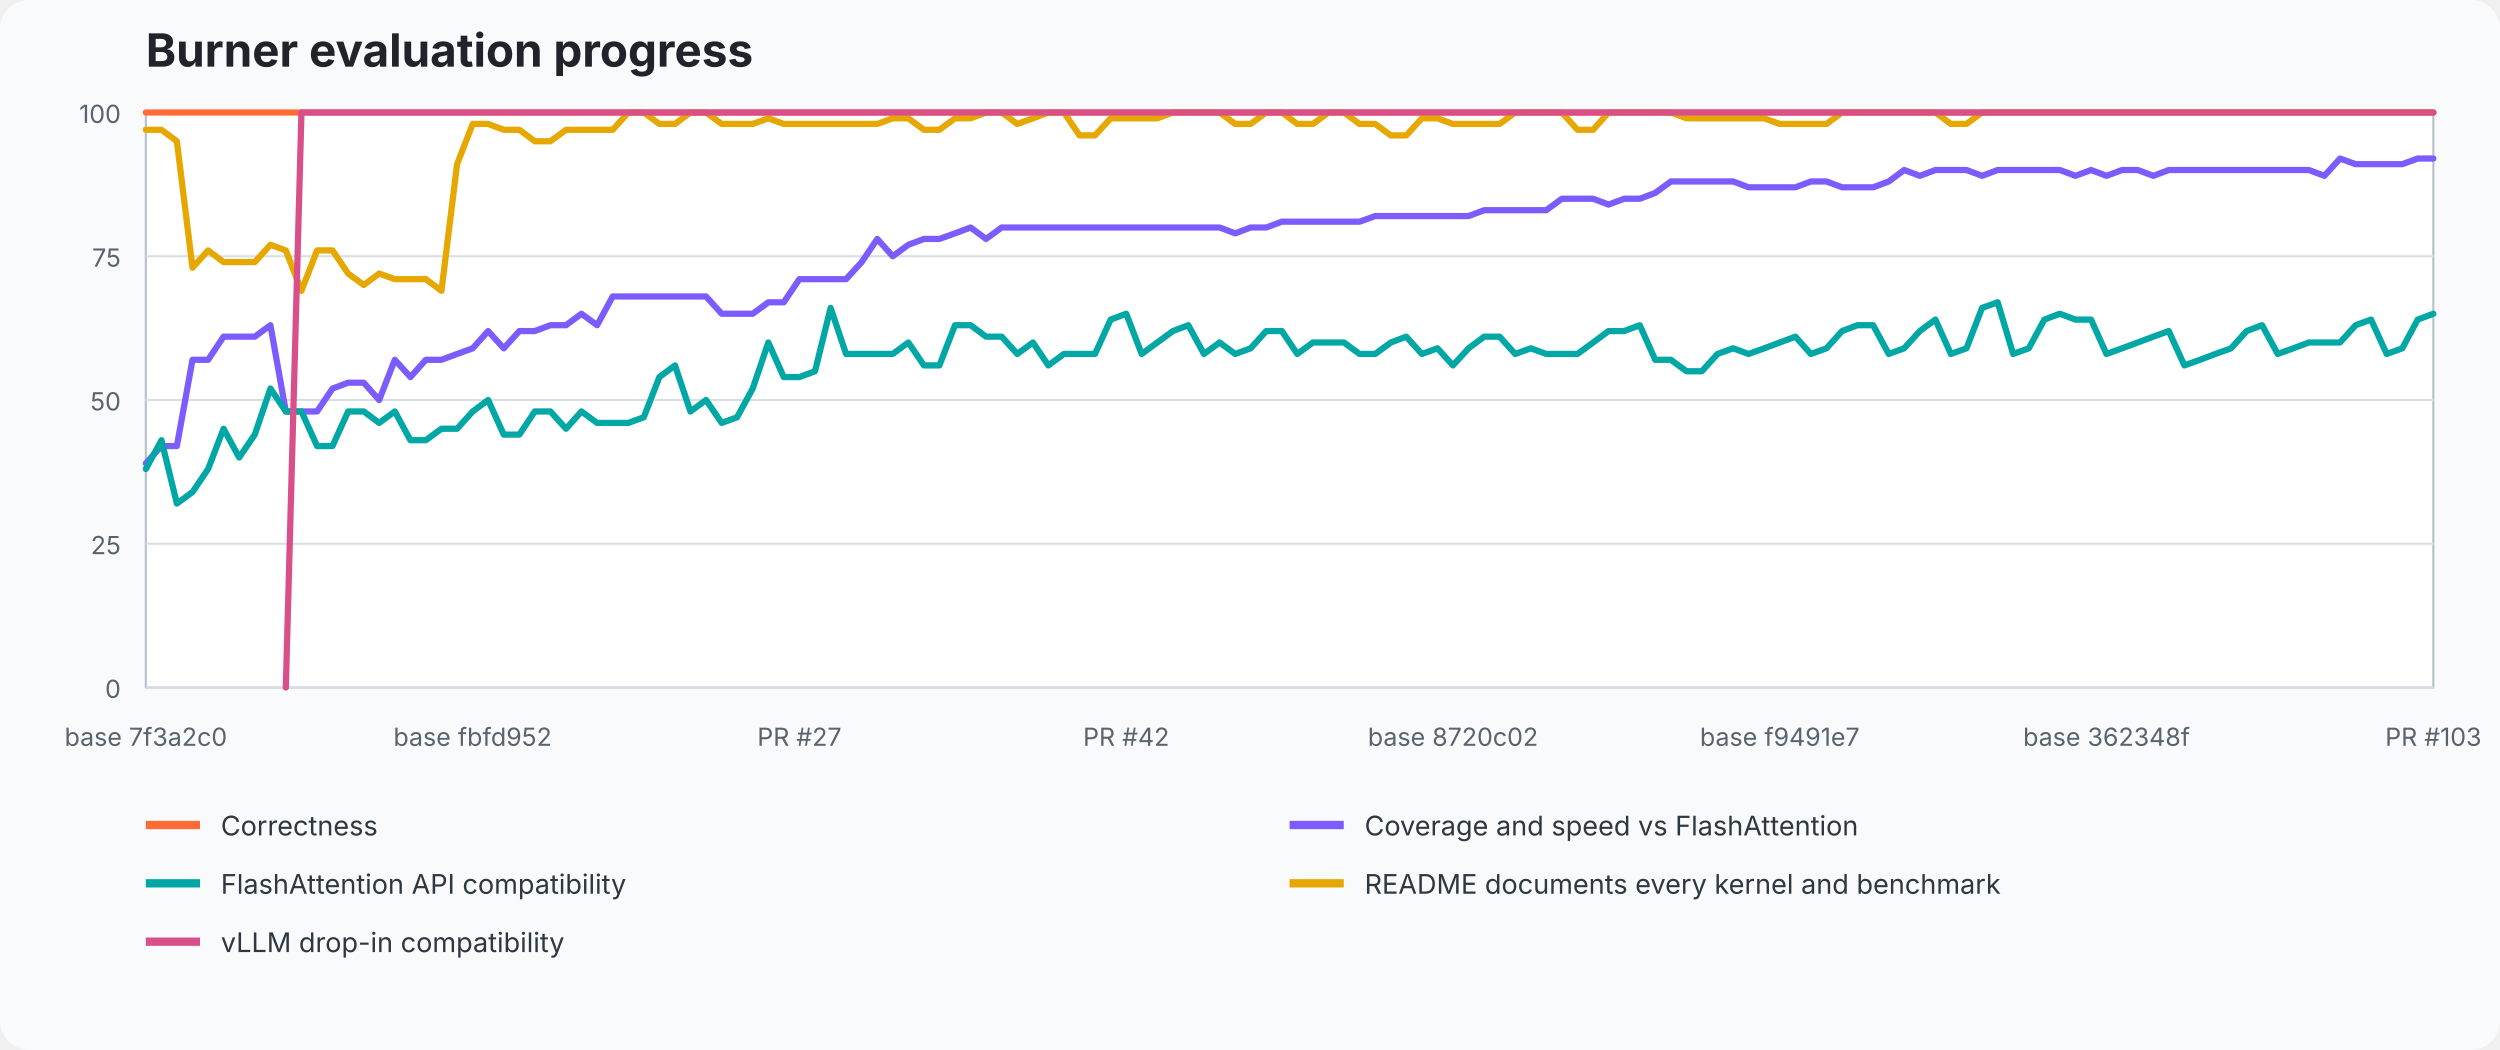
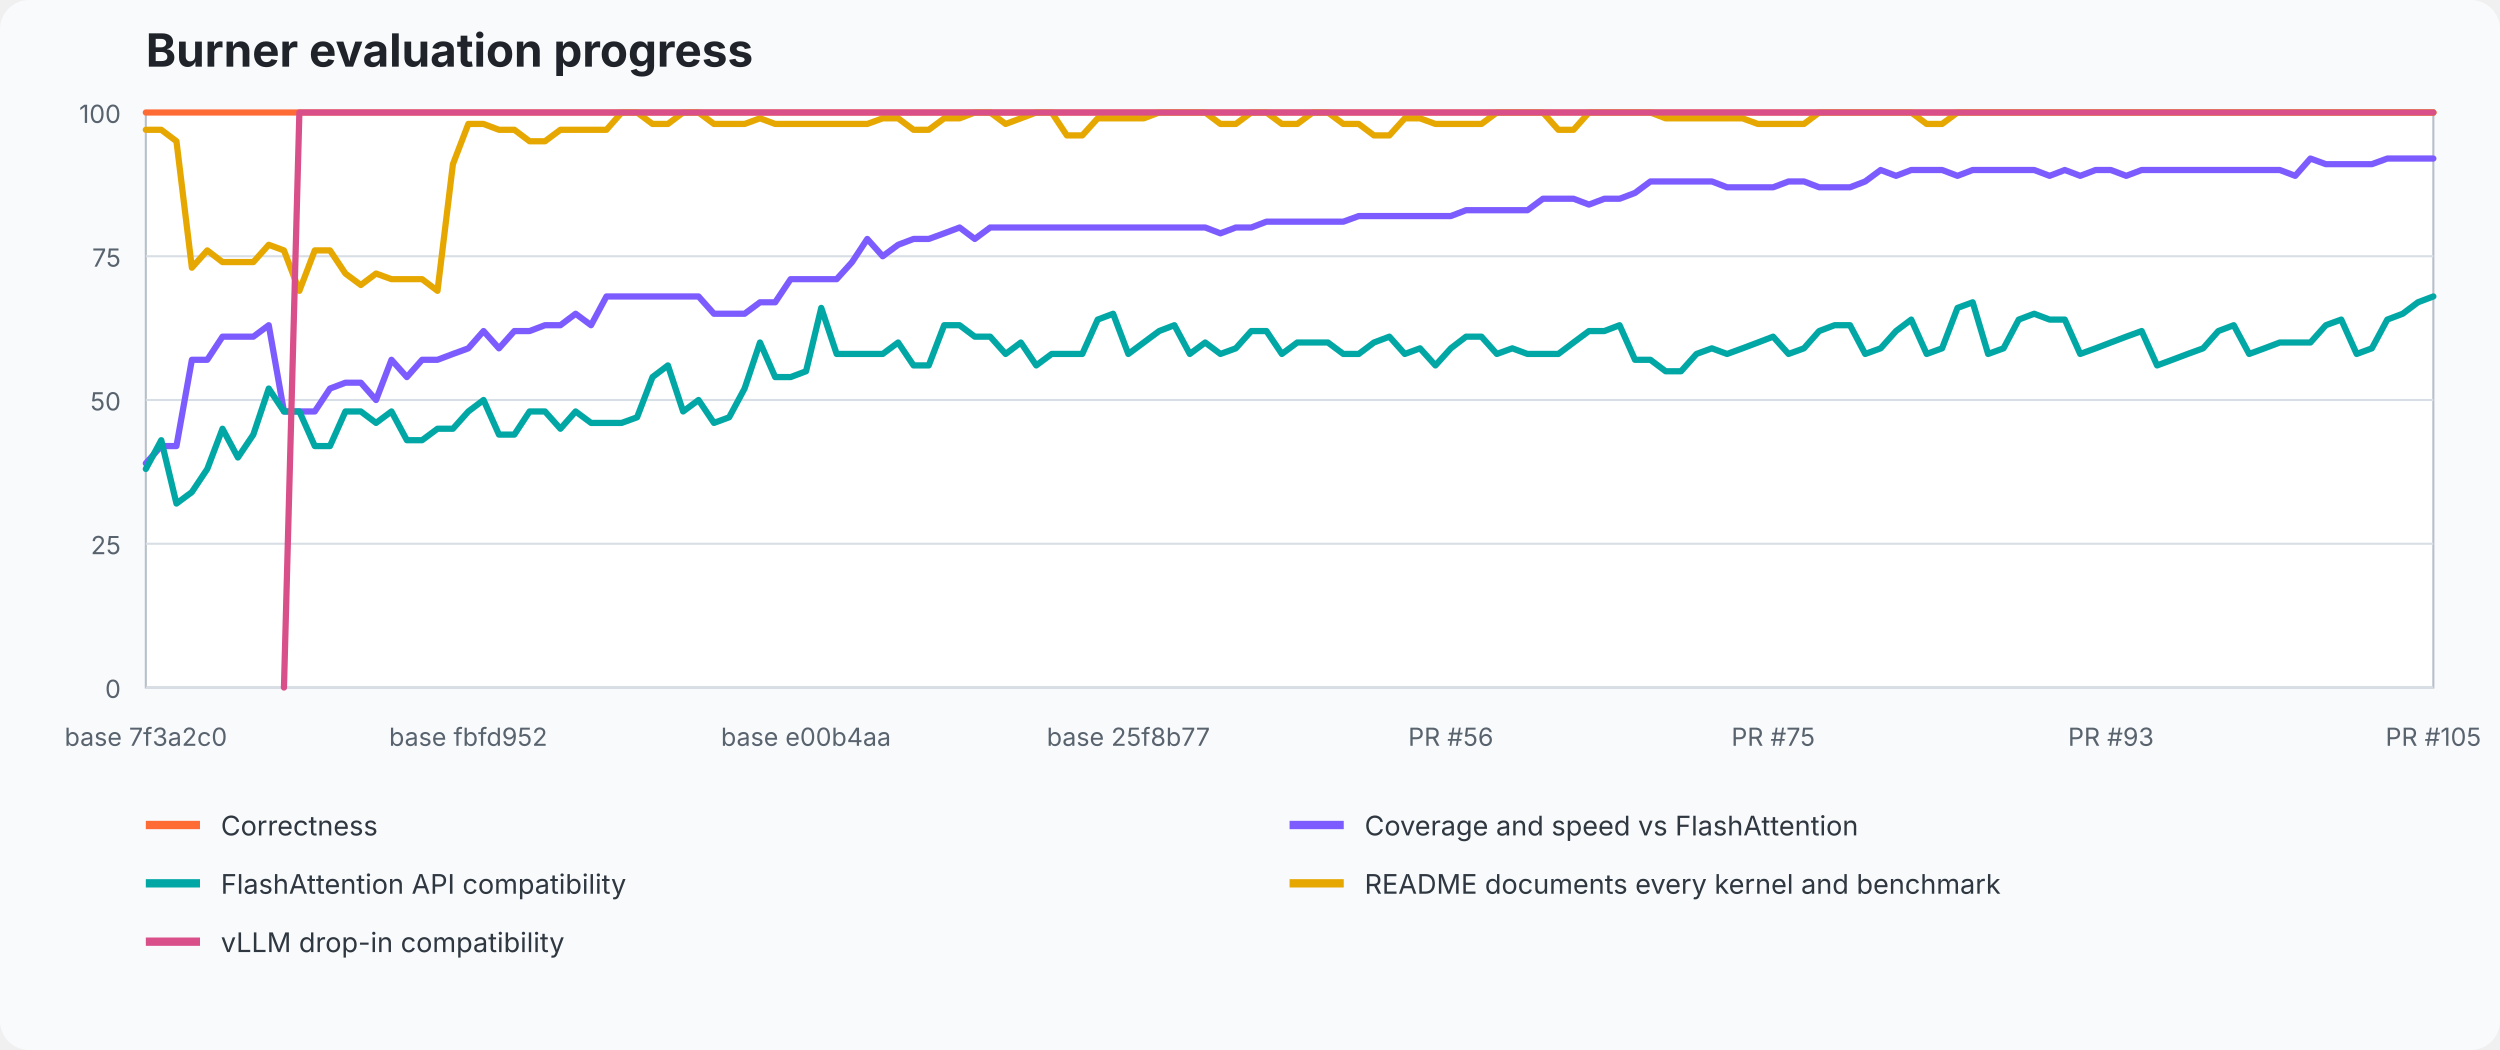
<svg xmlns="http://www.w3.org/2000/svg" width="1200" height="504" viewBox="0 0 1200 504" role="img" aria-labelledby="title desc">
  <style>text{font-family:ui-sans-serif,system-ui,-apple-system,BlinkMacSystemFont,"Segoe UI",sans-serif}.title{font-size:22px;font-weight:700;fill:#20242a}.axis{font-size:12px;fill:#59636e}.legend{font-size:13px;fill:#2f3740}.grid{stroke:#d8dee5;stroke-width:1}.plot{fill:#fff;stroke:#b7c0ca}</style>
  <rect width="100%" height="100%" fill="#f8fafc" rx="14" />
  <text x="70" y="32" class="title">Burner evaluation progress</text>
  <rect x="70" y="54" width="1098" height="276" class="plot" />
  <line x1="70" y1="330" x2="1168" y2="330" class="grid" />
  <text x="58" y="335" text-anchor="end" class="axis">0</text>
  <line x1="70" y1="261" x2="1168" y2="261" class="grid" />
  <text x="58" y="266" text-anchor="end" class="axis">25</text>
  <line x1="70" y1="192" x2="1168" y2="192" class="grid" />
  <text x="58" y="197" text-anchor="end" class="axis">50</text>
  <line x1="70" y1="123" x2="1168" y2="123" class="grid" />
  <text x="58" y="128" text-anchor="end" class="axis">75</text>
  <line x1="70" y1="54" x2="1168" y2="54" class="grid" />
  <text x="58" y="59" text-anchor="end" class="axis">100</text>
-   <polyline points="70.0,54.0 77.5,54.0 84.9,54.0 92.4,54.0 99.9,54.0 107.3,54.0 114.8,54.0 122.3,54.0 129.8,54.0 137.2,54.0 144.7,54.0 152.2,54.0 159.6,54.0 167.1,54.0 174.6,54.0 182.0,54.0 189.5,54.0 197.0,54.0 204.4,54.0 211.9,54.0 219.4,54.0 226.9,54.0 234.3,54.0 241.8,54.0 249.3,54.0 256.7,54.0 264.2,54.0 271.7,54.0 279.1,54.0 286.6,54.0 294.1,54.0 301.6,54.0 309.0,54.0 316.5,54.0 324.0,54.0 331.4,54.0 338.9,54.0 346.4,54.0 353.8,54.0 361.3,54.0 368.8,54.0 376.2,54.0 383.7,54.0 391.2,54.0 398.7,54.0 406.1,54.0 413.6,54.0 421.1,54.0 428.5,54.0 436.0,54.0 443.5,54.0 450.9,54.0 458.4,54.0 465.9,54.0 473.3,54.0 480.8,54.0 488.3,54.0 495.8,54.0 503.2,54.0 510.7,54.0 518.2,54.0 525.6,54.0 533.1,54.0 540.6,54.0 548.0,54.0 555.5,54.0 563.0,54.0 570.4,54.0 577.9,54.0 585.4,54.0 592.9,54.0 600.3,54.0 607.8,54.0 615.3,54.0 622.7,54.0 630.2,54.0 637.7,54.0 645.1,54.0 652.6,54.0 660.1,54.0 667.6,54.0 675.0,54.0 682.5,54.0 690.0,54.0 697.4,54.0 704.9,54.0 712.4,54.0 719.8,54.0 727.3,54.0 734.8,54.0 742.2,54.0 749.7,54.0 757.2,54.0 764.7,54.0 772.1,54.0 779.6,54.0 787.1,54.0 794.5,54.0 802.0,54.0 809.5,54.0 816.9,54.0 824.4,54.0 831.9,54.0 839.3,54.0 846.8,54.0 854.3,54.0 861.8,54.0 869.2,54.0 876.7,54.0 884.2,54.0 891.6,54.0 899.1,54.0 906.6,54.0 914.0,54.0 921.5,54.0 929.0,54.0 936.4,54.0 943.9,54.0 951.4,54.0 958.9,54.0 966.3,54.0 973.8,54.0 981.3,54.0 988.7,54.0 996.2,54.0 1003.7,54.0 1011.1,54.0 1018.6,54.0 1026.1,54.0 1033.6,54.0 1041.0,54.0 1048.5,54.0 1056.0,54.0 1063.4,54.0 1070.9,54.0 1078.4,54.0 1085.8,54.0 1093.3,54.0 1100.8,54.0 1108.2,54.0 1115.7,54.0 1123.2,54.0 1130.7,54.0 1138.1,54.0 1145.6,54.0 1153.1,54.0 1160.5,54.0 1168.0,54.0" fill="none" stroke="#ff6b35" stroke-width="3" stroke-linejoin="round" stroke-linecap="round" />
-   <polyline points="70.0,222.4 77.5,214.1 84.9,214.1 92.4,172.7 99.9,172.7 107.3,161.6 114.8,161.6 122.3,161.6 129.8,156.1 137.2,197.5 144.7,197.5 152.2,197.5 159.6,186.5 167.1,183.7 174.6,183.7 182.0,192.0 189.5,172.7 197.0,181.0 204.4,172.7 211.9,172.7 219.4,169.9 226.9,167.2 234.3,158.9 241.8,167.2 249.3,158.9 256.7,158.9 264.2,156.1 271.7,156.1 279.1,150.6 286.6,156.1 294.1,142.3 301.6,142.3 309.0,142.3 316.5,142.3 324.0,142.3 331.4,142.3 338.9,142.3 346.4,150.6 353.8,150.6 361.3,150.6 368.8,145.1 376.2,145.1 383.7,134.0 391.2,134.0 398.7,134.0 406.1,134.0 413.6,125.8 421.1,114.7 428.5,123.0 436.0,117.5 443.5,114.7 450.9,114.7 458.4,112.0 465.9,109.2 473.3,114.7 480.8,109.2 488.3,109.2 495.8,109.2 503.2,109.2 510.7,109.2 518.2,109.2 525.6,109.2 533.1,109.2 540.6,109.2 548.0,109.2 555.5,109.2 563.0,109.2 570.4,109.2 577.9,109.2 585.4,109.2 592.9,112.0 600.3,109.2 607.8,109.2 615.3,106.4 622.7,106.4 630.2,106.4 637.7,106.4 645.1,106.4 652.6,106.4 660.1,103.7 667.6,103.7 675.0,103.7 682.5,103.7 690.0,103.7 697.4,103.7 704.9,103.7 712.4,100.9 719.8,100.9 727.3,100.9 734.8,100.9 742.2,100.9 749.7,95.4 757.2,95.4 764.7,95.4 772.1,98.2 779.6,95.4 787.1,95.4 794.5,92.6 802.0,87.1 809.5,87.1 816.9,87.1 824.4,87.1 831.9,87.1 839.3,89.9 846.8,89.9 854.3,89.9 861.8,89.9 869.2,87.1 876.7,87.1 884.2,89.9 891.6,89.9 899.1,89.9 906.6,87.1 914.0,81.6 921.5,84.4 929.0,81.6 936.4,81.6 943.9,81.6 951.4,84.4 958.9,81.6 966.3,81.6 973.8,81.6 981.3,81.6 988.7,81.6 996.2,84.4 1003.7,81.6 1011.1,84.4 1018.6,81.6 1026.1,81.6 1033.6,84.4 1041.0,81.6 1048.5,81.6 1056.0,81.6 1063.4,81.6 1070.9,81.6 1078.4,81.6 1085.8,81.6 1093.3,81.6 1100.8,81.6 1108.2,81.6 1115.7,84.4 1123.2,76.1 1130.7,78.8 1138.1,78.8 1145.6,78.8 1153.1,78.8 1160.5,76.1 1168.0,76.1" fill="none" stroke="#7c5cff" stroke-width="3" stroke-linejoin="round" stroke-linecap="round" />
-   <polyline points="70.0,225.1 77.5,211.3 84.9,241.7 92.4,236.2 99.9,225.1 107.3,205.8 114.8,219.6 122.3,208.6 129.8,186.5 137.2,197.5 144.7,197.5 152.2,214.1 159.6,214.1 167.1,197.5 174.6,197.5 182.0,203.0 189.5,197.5 197.0,211.3 204.4,211.3 211.9,205.8 219.4,205.8 226.9,197.5 234.3,192.0 241.8,208.6 249.3,208.6 256.7,197.5 264.2,197.5 271.7,205.8 279.1,197.5 286.6,203.0 294.1,203.0 301.6,203.0 309.0,200.3 316.5,181.0 324.0,175.4 331.4,197.5 338.9,192.0 346.4,203.0 353.8,200.3 361.3,186.5 368.8,164.4 376.2,181.0 383.7,181.0 391.2,178.2 398.7,147.8 406.1,169.9 413.6,169.9 421.1,169.9 428.5,169.9 436.0,164.4 443.5,175.4 450.9,175.4 458.4,156.1 465.9,156.1 473.3,161.6 480.8,161.6 488.3,169.9 495.8,164.4 503.2,175.4 510.7,169.9 518.2,169.9 525.6,169.9 533.1,153.4 540.6,150.6 548.0,169.9 555.5,164.4 563.0,158.9 570.4,156.1 577.9,169.9 585.4,164.4 592.9,169.9 600.3,167.2 607.8,158.9 615.3,158.9 622.7,169.9 630.2,164.4 637.7,164.4 645.1,164.4 652.6,169.9 660.1,169.9 667.6,164.4 675.0,161.6 682.5,169.9 690.0,167.2 697.4,175.4 704.9,167.2 712.4,161.6 719.8,161.6 727.3,169.9 734.8,167.2 742.2,169.9 749.7,169.9 757.2,169.9 764.7,164.4 772.1,158.9 779.6,158.9 787.1,156.1 794.5,172.7 802.0,172.7 809.5,178.2 816.9,178.2 824.4,169.9 831.9,167.2 839.3,169.9 846.8,167.2 854.3,164.4 861.8,161.6 869.2,169.9 876.7,167.2 884.2,158.9 891.6,156.1 899.1,156.1 906.6,169.9 914.0,167.2 921.5,158.9 929.0,153.4 936.4,169.9 943.9,167.2 951.4,147.8 958.9,145.1 966.3,169.9 973.8,167.2 981.3,153.4 988.7,150.6 996.2,153.4 1003.7,153.4 1011.1,169.9 1018.6,167.2 1026.1,164.4 1033.6,161.6 1041.0,158.9 1048.5,175.4 1056.0,172.7 1063.4,169.9 1070.9,167.2 1078.4,158.9 1085.8,156.1 1093.3,169.9 1100.8,167.2 1108.2,164.4 1115.7,164.4 1123.2,164.4 1130.7,156.1 1138.1,153.4 1145.6,169.9 1153.1,167.2 1160.5,153.4 1168.0,150.6" fill="none" stroke="#00a7a5" stroke-width="3" stroke-linejoin="round" stroke-linecap="round" />
-   <polyline points="70.0,62.3 77.5,62.3 84.9,67.8 92.4,128.5 99.9,120.2 107.3,125.8 114.8,125.8 122.3,125.8 129.8,117.5 137.2,120.2 144.7,139.6 152.2,120.2 159.6,120.2 167.1,131.3 174.6,136.8 182.0,131.3 189.5,134.0 197.0,134.0 204.4,134.0 211.9,139.6 219.4,78.8 226.9,59.5 234.3,59.5 241.8,62.3 249.3,62.3 256.7,67.8 264.2,67.8 271.7,62.3 279.1,62.3 286.6,62.3 294.1,62.3 301.6,54.0 309.0,54.0 316.5,59.5 324.0,59.5 331.4,54.0 338.9,54.0 346.4,59.5 353.8,59.5 361.3,59.5 368.8,56.8 376.2,59.5 383.7,59.5 391.2,59.5 398.7,59.5 406.1,59.5 413.6,59.5 421.1,59.5 428.5,56.8 436.0,56.8 443.5,62.3 450.9,62.3 458.4,56.8 465.9,56.8 473.3,54.0 480.8,54.0 488.3,59.5 495.8,56.8 503.2,54.0 510.7,54.0 518.2,65.0 525.6,65.0 533.1,56.8 540.6,56.8 548.0,56.8 555.5,56.8 563.0,54.0 570.4,54.0 577.9,54.0 585.4,54.0 592.9,59.5 600.3,59.5 607.8,54.0 615.3,54.0 622.7,59.5 630.2,59.5 637.7,54.0 645.1,54.0 652.6,59.5 660.1,59.5 667.6,65.0 675.0,65.0 682.5,56.8 690.0,56.8 697.4,59.5 704.9,59.5 712.4,59.5 719.8,59.5 727.3,54.0 734.8,54.0 742.2,54.0 749.7,54.0 757.2,62.3 764.7,62.3 772.1,54.0 779.6,54.0 787.1,54.0 794.5,54.0 802.0,54.0 809.5,56.8 816.9,56.8 824.4,56.8 831.9,56.8 839.3,56.8 846.8,56.8 854.3,59.5 861.8,59.5 869.2,59.5 876.7,59.5 884.2,54.0 891.6,54.0 899.1,54.0 906.6,54.0 914.0,54.0 921.5,54.0 929.0,54.0 936.4,59.5 943.9,59.5 951.4,54.0 958.9,54.0 966.3,54.0 973.8,54.0 981.3,54.0 988.7,54.0 996.2,54.0 1003.7,54.0 1011.1,54.0 1018.6,54.0 1026.1,54.0 1033.6,54.0 1041.0,54.0 1048.5,54.0 1056.0,54.0 1063.4,54.0 1070.9,54.0 1078.4,54.0 1085.8,54.0 1093.3,54.0 1100.8,54.0 1108.2,54.0 1115.7,54.0 1123.2,54.0 1130.7,54.0 1138.1,54.0 1145.6,54.0 1153.1,54.0 1160.5,54.0 1168.0,54.0" fill="none" stroke="#e6a700" stroke-width="3" stroke-linejoin="round" stroke-linecap="round" />
-   <polyline points="137.2,330.0 144.7,54.0 152.2,54.0 159.6,54.0 167.1,54.0 174.6,54.0 182.0,54.0 189.5,54.0 197.0,54.0 204.4,54.0 211.9,54.0 219.4,54.0 226.9,54.0 234.3,54.0 241.8,54.0 249.3,54.0 256.7,54.0 264.2,54.0 271.7,54.0 279.1,54.0 286.6,54.0 294.1,54.0 301.6,54.0 309.0,54.0 316.5,54.0 324.0,54.0 331.4,54.0 338.9,54.0 346.4,54.0 353.8,54.0 361.3,54.0 368.8,54.0 376.2,54.0 383.7,54.0 391.2,54.0 398.7,54.0 406.1,54.0 413.6,54.0 421.1,54.0 428.5,54.0 436.0,54.0 443.5,54.0 450.9,54.0 458.4,54.0 465.9,54.0 473.3,54.0 480.8,54.0 488.3,54.0 495.8,54.0 503.2,54.0 510.7,54.0 518.2,54.0 525.6,54.0 533.1,54.0 540.6,54.0 548.0,54.0 555.5,54.0 563.0,54.0 570.4,54.0 577.9,54.0 585.4,54.0 592.9,54.0 600.3,54.0 607.8,54.0 615.3,54.0 622.7,54.0 630.2,54.0 637.7,54.0 645.1,54.0 652.6,54.0 660.1,54.0 667.6,54.0 675.0,54.0 682.5,54.0 690.0,54.0 697.4,54.0 704.9,54.0 712.4,54.0 719.8,54.0 727.3,54.0 734.8,54.0 742.2,54.0 749.7,54.0 757.2,54.0 764.7,54.0 772.1,54.0 779.6,54.0 787.1,54.0 794.5,54.0 802.0,54.0 809.5,54.0 816.9,54.0 824.4,54.0 831.9,54.0 839.3,54.0 846.8,54.0 854.3,54.0 861.8,54.0 869.2,54.0 876.7,54.0 884.2,54.0 891.6,54.0 899.1,54.0 906.6,54.0 914.0,54.0 921.5,54.0 929.0,54.0 936.4,54.0 943.9,54.0 951.4,54.0 958.9,54.0 966.3,54.0 973.8,54.0 981.3,54.0 988.7,54.0 996.2,54.0 1003.7,54.0 1011.1,54.0 1018.6,54.0 1026.1,54.0 1033.6,54.0 1041.0,54.0 1048.5,54.0 1056.0,54.0 1063.4,54.0 1070.9,54.0 1078.4,54.0 1085.8,54.0 1093.3,54.0 1100.8,54.0 1108.2,54.0 1115.7,54.0 1123.2,54.0 1130.7,54.0 1138.1,54.0 1145.6,54.0 1153.1,54.0 1160.5,54.0 1168.0,54.0" fill="none" stroke="#d94f8a" stroke-width="3" stroke-linejoin="round" stroke-linecap="round" />
+   <polyline points="70.0,54.0 77.4,54.0 84.7,54.0 92.1,54.0 99.5,54.0 106.8,54.0 114.2,54.0 121.6,54.0 129.0,54.0 136.3,54.0 143.7,54.0 151.1,54.0 158.4,54.0 165.8,54.0 173.2,54.0 180.5,54.0 187.9,54.0 195.3,54.0 202.6,54.0 210.0,54.0 217.4,54.0 224.8,54.0 232.1,54.0 239.5,54.0 246.9,54.0 254.2,54.0 261.6,54.0 269.0,54.0 276.3,54.0 283.7,54.0 291.1,54.0 298.4,54.0 305.8,54.0 313.2,54.0 320.6,54.0 327.9,54.0 335.3,54.0 342.7,54.0 350.0,54.0 357.4,54.0 364.8,54.0 372.1,54.0 379.5,54.0 386.9,54.0 394.2,54.0 401.6,54.0 409.0,54.0 416.3,54.0 423.7,54.0 431.1,54.0 438.5,54.0 445.8,54.0 453.2,54.0 460.6,54.0 467.9,54.0 475.3,54.0 482.7,54.0 490.0,54.0 497.4,54.0 504.8,54.0 512.1,54.0 519.5,54.0 526.9,54.0 534.3,54.0 541.6,54.0 549.0,54.0 556.4,54.0 563.7,54.0 571.1,54.0 578.5,54.0 585.8,54.0 593.2,54.0 600.6,54.0 607.9,54.0 615.3,54.0 622.7,54.0 630.1,54.0 637.4,54.0 644.8,54.0 652.2,54.0 659.5,54.0 666.9,54.0 674.3,54.0 681.6,54.0 689.0,54.0 696.4,54.0 703.7,54.0 711.1,54.0 718.5,54.0 725.9,54.0 733.2,54.0 740.6,54.0 748.0,54.0 755.3,54.0 762.7,54.0 770.1,54.0 777.4,54.0 784.8,54.0 792.2,54.0 799.5,54.0 806.9,54.0 814.3,54.0 821.7,54.0 829.0,54.0 836.4,54.0 843.8,54.0 851.1,54.0 858.5,54.0 865.9,54.0 873.2,54.0 880.6,54.0 888.0,54.0 895.3,54.0 902.7,54.0 910.1,54.0 917.4,54.0 924.8,54.0 932.2,54.0 939.6,54.0 946.9,54.0 954.3,54.0 961.7,54.0 969.0,54.0 976.4,54.0 983.8,54.0 991.1,54.0 998.5,54.0 1005.9,54.0 1013.2,54.0 1020.6,54.0 1028.0,54.0 1035.4,54.0 1042.7,54.0 1050.1,54.0 1057.5,54.0 1064.8,54.0 1072.2,54.0 1079.6,54.0 1086.9,54.0 1094.3,54.0 1101.7,54.0 1109.0,54.0 1116.4,54.0 1123.8,54.0 1131.2,54.0 1138.5,54.0 1145.9,54.0 1153.3,54.0 1160.6,54.0 1168.0,54.0" fill="none" stroke="#ff6b35" stroke-width="3" stroke-linejoin="round" stroke-linecap="round" />
+   <polyline points="70.0,222.4 77.4,214.1 84.7,214.1 92.1,172.7 99.5,172.7 106.8,161.6 114.2,161.6 121.6,161.6 129.0,156.1 136.3,197.5 143.7,197.5 151.1,197.5 158.4,186.5 165.8,183.7 173.2,183.7 180.5,192.0 187.9,172.7 195.3,181.0 202.6,172.7 210.0,172.7 217.4,169.9 224.8,167.2 232.1,158.9 239.5,167.2 246.9,158.9 254.2,158.9 261.6,156.1 269.0,156.1 276.3,150.6 283.7,156.1 291.1,142.3 298.4,142.3 305.8,142.3 313.2,142.3 320.6,142.3 327.9,142.3 335.3,142.3 342.7,150.6 350.0,150.6 357.4,150.6 364.8,145.1 372.1,145.1 379.5,134.0 386.9,134.0 394.2,134.0 401.6,134.0 409.0,125.8 416.3,114.7 423.7,123.0 431.1,117.5 438.5,114.7 445.8,114.7 453.2,112.0 460.6,109.2 467.9,114.7 475.3,109.2 482.7,109.2 490.0,109.2 497.4,109.2 504.8,109.2 512.1,109.2 519.5,109.2 526.9,109.2 534.3,109.2 541.6,109.2 549.0,109.2 556.4,109.2 563.7,109.2 571.1,109.2 578.5,109.2 585.8,112.0 593.2,109.2 600.6,109.2 607.9,106.4 615.3,106.4 622.7,106.4 630.1,106.4 637.4,106.4 644.8,106.4 652.2,103.7 659.5,103.7 666.9,103.7 674.3,103.7 681.6,103.7 689.0,103.7 696.4,103.7 703.7,100.9 711.1,100.9 718.5,100.9 725.9,100.9 733.2,100.9 740.6,95.4 748.0,95.4 755.3,95.4 762.7,98.2 770.1,95.4 777.4,95.4 784.8,92.6 792.2,87.1 799.5,87.1 806.9,87.1 814.3,87.1 821.7,87.1 829.0,89.9 836.4,89.9 843.8,89.9 851.1,89.9 858.5,87.1 865.9,87.1 873.2,89.9 880.6,89.9 888.0,89.9 895.3,87.1 902.7,81.6 910.1,84.4 917.4,81.6 924.8,81.6 932.2,81.6 939.6,84.4 946.9,81.6 954.3,81.6 961.7,81.6 969.0,81.6 976.4,81.6 983.8,84.4 991.1,81.6 998.5,84.4 1005.9,81.6 1013.2,81.6 1020.6,84.4 1028.0,81.6 1035.4,81.6 1042.7,81.6 1050.1,81.6 1057.5,81.6 1064.8,81.6 1072.2,81.6 1079.6,81.6 1086.9,81.6 1094.3,81.6 1101.7,84.4 1109.0,76.1 1116.4,78.8 1123.8,78.8 1131.2,78.8 1138.5,78.8 1145.9,76.1 1153.3,76.1 1160.6,76.1 1168.0,76.1" fill="none" stroke="#7c5cff" stroke-width="3" stroke-linejoin="round" stroke-linecap="round" />
+   <polyline points="70.0,225.1 77.4,211.3 84.7,241.7 92.1,236.2 99.5,225.1 106.8,205.8 114.2,219.6 121.6,208.6 129.0,186.5 136.3,197.5 143.7,197.5 151.1,214.1 158.4,214.1 165.8,197.5 173.2,197.5 180.5,203.0 187.9,197.5 195.3,211.3 202.6,211.3 210.0,205.8 217.4,205.8 224.8,197.5 232.1,192.0 239.5,208.6 246.9,208.6 254.2,197.5 261.6,197.5 269.0,205.8 276.3,197.5 283.7,203.0 291.1,203.0 298.4,203.0 305.8,200.3 313.2,181.0 320.6,175.4 327.9,197.5 335.3,192.0 342.7,203.0 350.0,200.3 357.4,186.5 364.8,164.4 372.1,181.0 379.5,181.0 386.9,178.2 394.2,147.8 401.6,169.9 409.0,169.9 416.3,169.9 423.7,169.9 431.1,164.4 438.5,175.4 445.8,175.4 453.2,156.1 460.6,156.1 467.9,161.6 475.3,161.6 482.7,169.9 490.0,164.4 497.4,175.4 504.8,169.9 512.1,169.9 519.5,169.9 526.9,153.4 534.3,150.6 541.6,169.9 549.0,164.4 556.4,158.9 563.7,156.1 571.1,169.9 578.5,164.4 585.8,169.9 593.2,167.2 600.6,158.9 607.9,158.9 615.3,169.9 622.7,164.4 630.1,164.4 637.4,164.4 644.8,169.9 652.2,169.9 659.5,164.4 666.9,161.6 674.3,169.9 681.6,167.2 689.0,175.4 696.4,167.2 703.7,161.6 711.1,161.6 718.5,169.9 725.9,167.2 733.2,169.9 740.6,169.9 748.0,169.9 755.3,164.4 762.7,158.9 770.1,158.9 777.4,156.1 784.8,172.7 792.2,172.7 799.5,178.2 806.9,178.2 814.3,169.9 821.7,167.2 829.0,169.9 836.4,167.2 843.8,164.4 851.1,161.6 858.5,169.9 865.9,167.2 873.2,158.9 880.6,156.1 888.0,156.1 895.3,169.9 902.7,167.2 910.1,158.9 917.4,153.4 924.8,169.9 932.2,167.2 939.6,147.8 946.9,145.1 954.3,169.9 961.7,167.2 969.0,153.4 976.4,150.6 983.8,153.4 991.1,153.4 998.5,169.9 1005.9,167.2 1013.2,164.4 1020.6,161.6 1028.0,158.9 1035.4,175.4 1042.7,172.7 1050.1,169.9 1057.5,167.2 1064.8,158.9 1072.2,156.1 1079.6,169.9 1086.9,167.2 1094.3,164.4 1101.7,164.4 1109.0,164.4 1116.4,156.1 1123.8,153.4 1131.2,169.9 1138.5,167.2 1145.9,153.4 1153.3,150.6 1160.6,145.1 1168.0,142.3" fill="none" stroke="#00a7a5" stroke-width="3" stroke-linejoin="round" stroke-linecap="round" />
+   <polyline points="70.0,62.3 77.4,62.3 84.7,67.8 92.1,128.5 99.5,120.2 106.8,125.8 114.2,125.8 121.6,125.8 129.0,117.5 136.3,120.2 143.7,139.6 151.1,120.2 158.4,120.2 165.8,131.3 173.2,136.8 180.5,131.3 187.9,134.0 195.3,134.0 202.6,134.0 210.0,139.6 217.4,78.8 224.8,59.5 232.1,59.5 239.5,62.3 246.9,62.3 254.2,67.8 261.6,67.8 269.0,62.3 276.3,62.3 283.7,62.3 291.1,62.3 298.4,54.0 305.8,54.0 313.2,59.5 320.6,59.5 327.9,54.0 335.3,54.0 342.7,59.5 350.0,59.5 357.4,59.5 364.8,56.8 372.1,59.5 379.5,59.5 386.9,59.5 394.2,59.5 401.6,59.5 409.0,59.5 416.3,59.5 423.7,56.8 431.1,56.8 438.5,62.3 445.8,62.3 453.2,56.8 460.6,56.8 467.9,54.0 475.3,54.0 482.7,59.5 490.0,56.8 497.4,54.0 504.8,54.0 512.1,65.0 519.5,65.0 526.9,56.8 534.3,56.8 541.6,56.8 549.0,56.8 556.4,54.0 563.7,54.0 571.1,54.0 578.5,54.0 585.8,59.5 593.2,59.5 600.6,54.0 607.9,54.0 615.3,59.5 622.7,59.5 630.1,54.0 637.4,54.0 644.8,59.5 652.2,59.5 659.5,65.0 666.9,65.0 674.3,56.8 681.6,56.8 689.0,59.5 696.4,59.5 703.7,59.5 711.1,59.5 718.5,54.0 725.9,54.0 733.2,54.0 740.6,54.0 748.0,62.3 755.3,62.3 762.7,54.0 770.1,54.0 777.4,54.0 784.8,54.0 792.2,54.0 799.5,56.8 806.9,56.8 814.3,56.8 821.7,56.8 829.0,56.8 836.4,56.8 843.8,59.5 851.1,59.5 858.5,59.5 865.9,59.5 873.2,54.0 880.6,54.0 888.0,54.0 895.3,54.0 902.7,54.0 910.1,54.0 917.4,54.0 924.8,59.5 932.2,59.5 939.6,54.0 946.9,54.0 954.3,54.0 961.7,54.0 969.0,54.0 976.4,54.0 983.8,54.0 991.1,54.0 998.5,54.0 1005.9,54.0 1013.2,54.0 1020.6,54.0 1028.0,54.0 1035.4,54.0 1042.7,54.0 1050.1,54.0 1057.5,54.0 1064.8,54.0 1072.2,54.0 1079.6,54.0 1086.9,54.0 1094.3,54.0 1101.7,54.0 1109.0,54.0 1116.4,54.0 1123.8,54.0 1131.2,54.0 1138.5,54.0 1145.9,54.0 1153.3,54.0 1160.6,54.0 1168.0,54.0" fill="none" stroke="#e6a700" stroke-width="3" stroke-linejoin="round" stroke-linecap="round" />
+   <polyline points="136.3,330.0 143.7,54.0 151.1,54.0 158.4,54.0 165.8,54.0 173.2,54.0 180.5,54.0 187.9,54.0 195.3,54.0 202.6,54.0 210.0,54.0 217.4,54.0 224.8,54.0 232.1,54.0 239.5,54.0 246.9,54.0 254.2,54.0 261.6,54.0 269.0,54.0 276.3,54.0 283.7,54.0 291.1,54.0 298.4,54.0 305.8,54.0 313.2,54.0 320.6,54.0 327.9,54.0 335.3,54.0 342.7,54.0 350.0,54.0 357.4,54.0 364.8,54.0 372.1,54.0 379.5,54.0 386.9,54.0 394.2,54.0 401.6,54.0 409.0,54.0 416.3,54.0 423.7,54.0 431.1,54.0 438.5,54.0 445.8,54.0 453.2,54.0 460.6,54.0 467.9,54.0 475.3,54.0 482.7,54.0 490.0,54.0 497.4,54.0 504.8,54.0 512.1,54.0 519.5,54.0 526.9,54.0 534.3,54.0 541.6,54.0 549.0,54.0 556.4,54.0 563.7,54.0 571.1,54.0 578.5,54.0 585.8,54.0 593.2,54.0 600.6,54.0 607.9,54.0 615.3,54.0 622.7,54.0 630.1,54.0 637.4,54.0 644.8,54.0 652.2,54.0 659.5,54.0 666.9,54.0 674.3,54.0 681.6,54.0 689.0,54.0 696.4,54.0 703.7,54.0 711.1,54.0 718.5,54.0 725.9,54.0 733.2,54.0 740.6,54.0 748.0,54.0 755.3,54.0 762.7,54.0 770.1,54.0 777.4,54.0 784.8,54.0 792.2,54.0 799.5,54.0 806.9,54.0 814.3,54.0 821.7,54.0 829.0,54.0 836.4,54.0 843.8,54.0 851.1,54.0 858.5,54.0 865.9,54.0 873.2,54.0 880.6,54.0 888.0,54.0 895.3,54.0 902.7,54.0 910.1,54.0 917.4,54.0 924.8,54.0 932.2,54.0 939.6,54.0 946.9,54.0 954.3,54.0 961.7,54.0 969.0,54.0 976.4,54.0 983.8,54.0 991.1,54.0 998.5,54.0 1005.9,54.0 1013.2,54.0 1020.6,54.0 1028.0,54.0 1035.4,54.0 1042.7,54.0 1050.1,54.0 1057.5,54.0 1064.8,54.0 1072.2,54.0 1079.6,54.0 1086.9,54.0 1094.3,54.0 1101.7,54.0 1109.0,54.0 1116.4,54.0 1123.8,54.0 1131.2,54.0 1138.5,54.0 1145.9,54.0 1153.3,54.0 1160.6,54.0 1168.0,54.0" fill="none" stroke="#d94f8a" stroke-width="3" stroke-linejoin="round" stroke-linecap="round" />
  <text x="70" y="358" text-anchor="middle" class="axis">base 7f3a2c0</text>
-   <text x="226.857" y="358" text-anchor="middle" class="axis">base fbfd952</text>
-   <text x="383.714" y="358" text-anchor="middle" class="axis">PR #27</text>
-   <text x="540.571" y="358" text-anchor="middle" class="axis">PR #42</text>
-   <text x="697.429" y="358" text-anchor="middle" class="axis">base 8720c02</text>
-   <text x="854.286" y="358" text-anchor="middle" class="axis">base f9491e7</text>
-   <text x="1011.143" y="358" text-anchor="middle" class="axis">base 362348f</text>
-   <text x="1168" y="358" text-anchor="middle" class="axis">PR #103</text>
+   <text x="224.752" y="358" text-anchor="middle" class="axis">base fbfd952</text>
+   <text x="386.872" y="358" text-anchor="middle" class="axis">base e00b4aa</text>
+   <text x="541.624" y="358" text-anchor="middle" class="axis">base 25f8b77</text>
+   <text x="696.376" y="358" text-anchor="middle" class="axis">PR #56</text>
+   <text x="851.128" y="358" text-anchor="middle" class="axis">PR #75</text>
+   <text x="1013.248" y="358" text-anchor="middle" class="axis">PR #93</text>
+   <text x="1168" y="358" text-anchor="middle" class="axis">PR #105</text>
  <line x1="70" y1="396" x2="96" y2="396" stroke="#ff6b35" stroke-width="4" />
  <text x="106" y="401" class="legend">Correctness</text>
  <line x1="619" y1="396" x2="645" y2="396" stroke="#7c5cff" stroke-width="4" />
  <text x="655" y="401" class="legend">Coverage and speed vs FlashAttention</text>
  <line x1="70" y1="424" x2="96" y2="424" stroke="#00a7a5" stroke-width="4" />
  <text x="106" y="429" class="legend">FlashAttention API compatibility</text>
  <line x1="619" y1="424" x2="645" y2="424" stroke="#e6a700" stroke-width="4" />
  <text x="655" y="429" class="legend">README documents every kernel and benchmark</text>
  <line x1="70" y1="452" x2="96" y2="452" stroke="#d94f8a" stroke-width="4" />
  <text x="106" y="457" class="legend">vLLM drop-in compatibility</text>
</svg>
